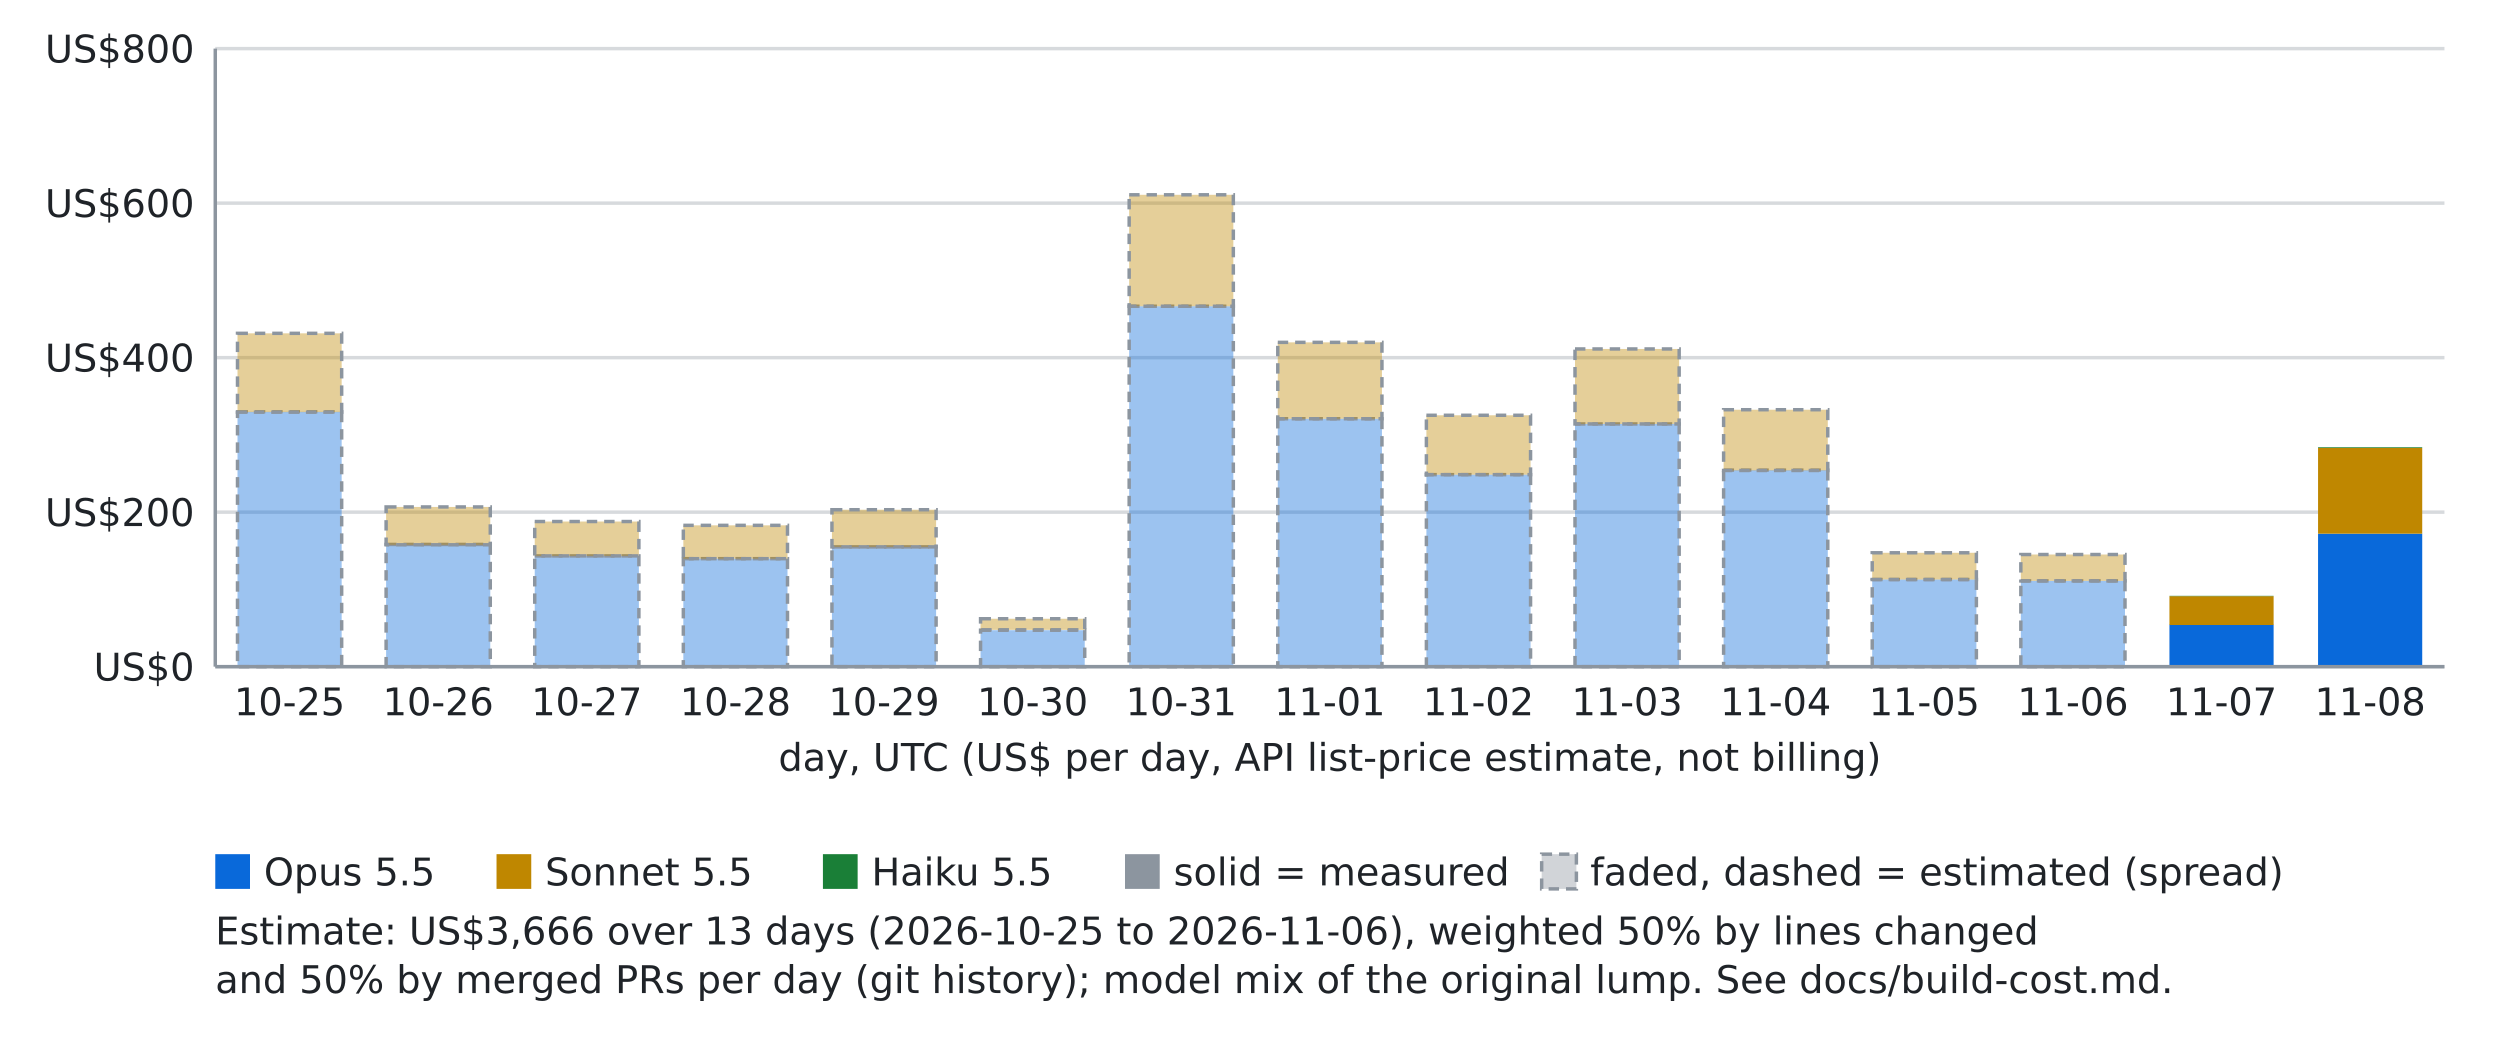
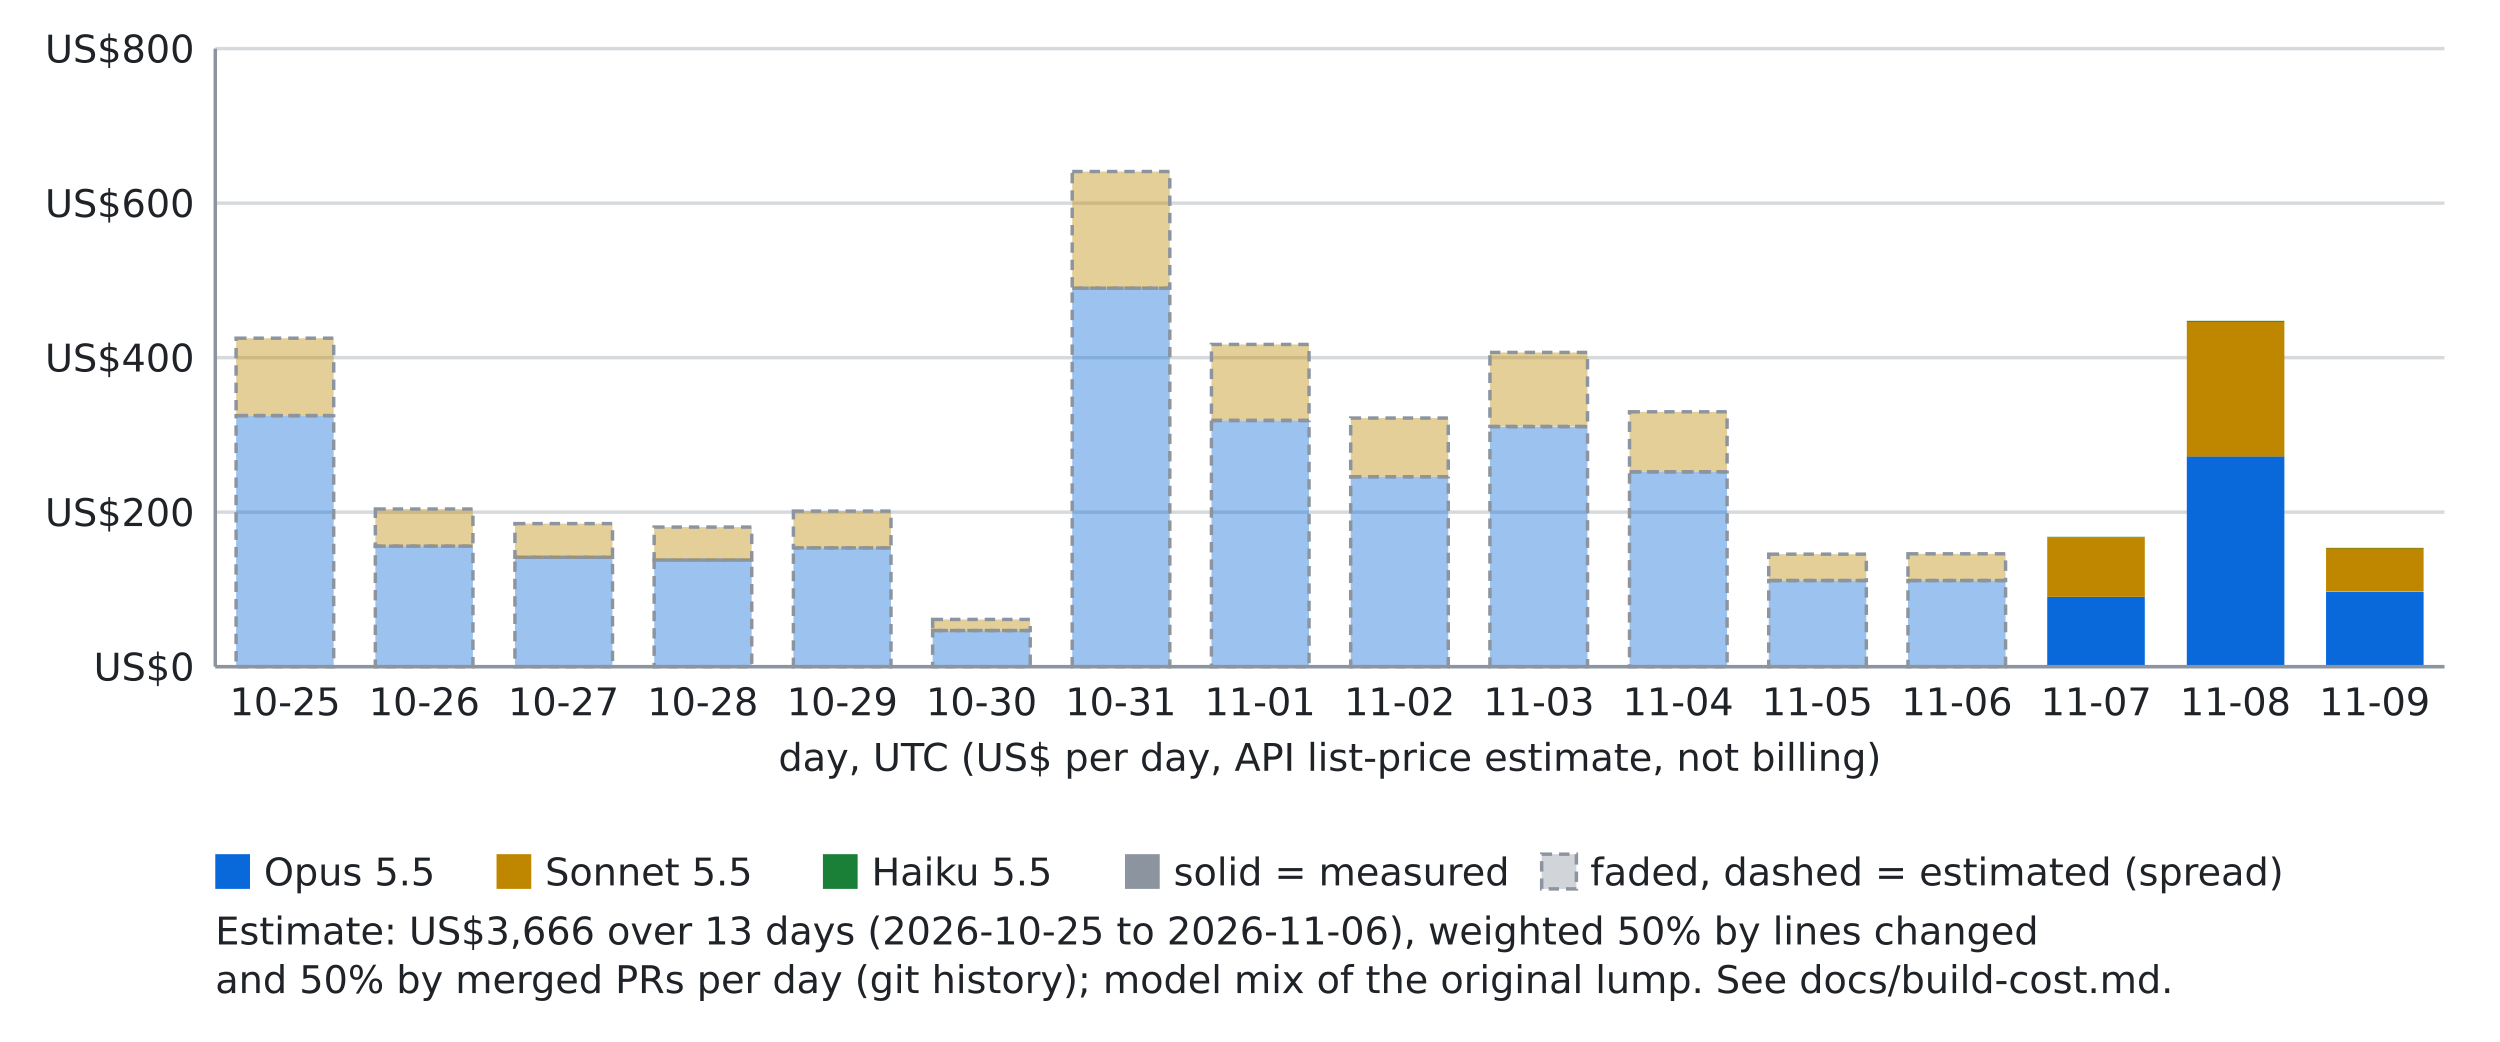
- <svg xmlns="http://www.w3.org/2000/svg" width="720" height="300" viewBox="0 0 720 300" role="img" aria-label="Daily build cost, API list-price estimate, not billing: 2026-10-25 US$432 estimated; 2026-10-26 US$207 estimated; 2026-10-27 US$188 estimated; 2026-10-28 US$183 estimated; 2026-10-29 US$203 estimated; 2026-10-30 US$62 estimated; 2026-10-31 US$611 estimated; 2026-11-01 US$420 estimated; 2026-11-02 US$325 estimated; 2026-11-03 US$411 estimated; 2026-11-04 US$333 estimated; 2026-11-05 US$148 estimated; 2026-11-06 US$145 estimated; 2026-11-07 US$92 measured; 2026-11-08 US$284 measured">
+ <svg xmlns="http://www.w3.org/2000/svg" width="720" height="300" viewBox="0 0 720 300" role="img" aria-label="Daily build cost, API list-price estimate, not billing: 2026-10-25 US$425 estimated; 2026-10-26 US$204 estimated; 2026-10-27 US$185 estimated; 2026-10-28 US$181 estimated; 2026-10-29 US$201 estimated; 2026-10-30 US$61 estimated; 2026-10-31 US$641 estimated; 2026-11-01 US$417 estimated; 2026-11-02 US$322 estimated; 2026-11-03 US$407 estimated; 2026-11-04 US$330 estimated; 2026-11-05 US$146 estimated; 2026-11-06 US$146 estimated; 2026-11-07 US$168 measured; 2026-11-08 US$448 measured; 2026-11-09 US$154 measured">
  <style>text{fill:#1f2328;font:11px Verdana,DejaVu Sans,sans-serif;font-variant-numeric:tabular-nums}.ax{stroke:#8c959f;stroke-width:1}.gr{stroke:#8c959f;stroke-opacity:.35;stroke-width:1}.est{fill-opacity:.4;stroke:#8c959f;stroke-width:1;stroke-dasharray:3 2}.key{fill:#8c959f;fill-opacity:.4;stroke:#8c959f;stroke-dasharray:3 2}.keym{fill:#8c959f}@media (prefers-color-scheme:dark){text{fill:#e6edf3}}.s0{fill:#0969da}.s1{fill:#bf8700}.s2{fill:#1a7f37}.s3{fill:#cf222e}.s4{fill:#8250df}.s5{fill:#6e7781}@media (prefers-color-scheme:dark){.s0{fill:#388bfd}.s1{fill:#d29922}.s2{fill:#3fb950}.s3{fill:#f85149}.s4{fill:#a371f7}.s5{fill:#8b949e}}</style>
  <line class="gr" x1="62" y1="192.0" x2="704" y2="192.0" />
  <text x="56" y="196.0" text-anchor="end">US$0</text>
  <line class="gr" x1="62" y1="147.5" x2="704" y2="147.5" />
  <text x="56" y="151.5" text-anchor="end">US$200</text>
  <line class="gr" x1="62" y1="103.0" x2="704" y2="103.0" />
  <text x="56" y="107.0" text-anchor="end">US$400</text>
  <line class="gr" x1="62" y1="58.5" x2="704" y2="58.5" />
  <text x="56" y="62.5" text-anchor="end">US$600</text>
  <line class="gr" x1="62" y1="14.0" x2="704" y2="14.0" />
  <text x="56" y="18.0" text-anchor="end">US$800</text>
-   <rect x="68.4" y="118.6" width="30.0" height="73.4" class="s0 est" />
-   <rect x="68.4" y="96.0" width="30.0" height="22.7" class="s1 est" />
-   <text x="83.4" y="206" text-anchor="middle">10-25</text>
-   <rect x="111.2" y="156.8" width="30.0" height="35.2" class="s0 est" />
-   <rect x="111.2" y="146.0" width="30.0" height="10.9" class="s1 est" />
-   <text x="126.2" y="206" text-anchor="middle">10-26</text>
-   <rect x="154.0" y="160.1" width="30.0" height="31.9" class="s0 est" />
-   <rect x="154.0" y="150.2" width="30.0" height="9.9" class="s1 est" />
-   <text x="169.0" y="206" text-anchor="middle">10-27</text>
-   <rect x="196.8" y="160.9" width="30.0" height="31.1" class="s0 est" />
-   <rect x="196.8" y="151.3" width="30.0" height="9.6" class="s1 est" />
-   <text x="211.8" y="206" text-anchor="middle">10-28</text>
-   <rect x="239.6" y="157.5" width="30.0" height="34.5" class="s0 est" />
-   <rect x="239.6" y="146.8" width="30.0" height="10.7" class="s1 est" />
-   <text x="254.6" y="206" text-anchor="middle">10-29</text>
-   <rect x="282.4" y="181.5" width="30.0" height="10.5" class="s0 est" />
-   <rect x="282.4" y="178.2" width="30.0" height="3.2" class="s1 est" />
-   <text x="297.4" y="206" text-anchor="middle">10-30</text>
-   <rect x="325.2" y="88.2" width="30.0" height="103.8" class="s0 est" />
-   <rect x="325.2" y="56.1" width="30.0" height="32.1" class="s1 est" />
-   <text x="340.2" y="206" text-anchor="middle">10-31</text>
-   <rect x="368.0" y="120.6" width="30.0" height="71.4" class="s0 est" />
-   <rect x="368.0" y="98.6" width="30.0" height="22.0" class="s1 est" />
-   <text x="383.0" y="206" text-anchor="middle">11-01</text>
-   <rect x="410.8" y="136.7" width="30.0" height="55.3" class="s0 est" />
-   <rect x="410.8" y="119.6" width="30.0" height="17.1" class="s1 est" />
-   <text x="425.8" y="206" text-anchor="middle">11-02</text>
-   <rect x="453.6" y="122.1" width="30.0" height="69.9" class="s0 est" />
-   <rect x="453.6" y="100.5" width="30.0" height="21.6" class="s1 est" />
-   <text x="468.6" y="206" text-anchor="middle">11-03</text>
-   <rect x="496.4" y="135.4" width="30.0" height="56.6" class="s0 est" />
-   <rect x="496.4" y="118.0" width="30.0" height="17.5" class="s1 est" />
-   <text x="511.4" y="206" text-anchor="middle">11-04</text>
-   <rect x="539.2" y="166.9" width="30.0" height="25.1" class="s0 est" />
-   <rect x="539.2" y="159.2" width="30.0" height="7.7" class="s1 est" />
-   <text x="554.2" y="206" text-anchor="middle">11-05</text>
-   <rect x="582.0" y="167.3" width="30.0" height="24.7" class="s0 est" />
-   <rect x="582.0" y="159.7" width="30.0" height="7.6" class="s1 est" />
-   <text x="597.0" y="206" text-anchor="middle">11-06</text>
-   <rect x="624.8" y="179.9" width="30.0" height="12.1" class="s0" />
-   <rect x="624.8" y="171.7" width="30.0" height="8.3" class="s1" />
-   <rect x="624.8" y="171.6" width="30.0" height="0.1" class="s2" />
-   <text x="639.8" y="206" text-anchor="middle">11-07</text>
-   <rect x="667.6" y="153.7" width="30.0" height="38.3" class="s0" />
-   <rect x="667.6" y="129.0" width="30.0" height="24.7" class="s1" />
-   <rect x="667.6" y="128.8" width="30.0" height="0.2" class="s2" />
-   <text x="682.6" y="206" text-anchor="middle">11-08</text>
+   <rect x="68.0" y="119.7" width="28.1" height="72.3" class="s0 est" />
+   <rect x="68.0" y="97.4" width="28.1" height="22.3" class="s1 est" />
+   <text x="82.1" y="206" text-anchor="middle">10-25</text>
+   <rect x="108.1" y="157.3" width="28.1" height="34.7" class="s0 est" />
+   <rect x="108.1" y="146.6" width="28.1" height="10.7" class="s1 est" />
+   <text x="122.2" y="206" text-anchor="middle">10-26</text>
+   <rect x="148.3" y="160.5" width="28.1" height="31.5" class="s0 est" />
+   <rect x="148.3" y="150.8" width="28.1" height="9.7" class="s1 est" />
+   <text x="162.3" y="206" text-anchor="middle">10-27</text>
+   <rect x="188.4" y="161.3" width="28.1" height="30.7" class="s0 est" />
+   <rect x="188.4" y="151.8" width="28.1" height="9.5" class="s1 est" />
+   <text x="202.4" y="206" text-anchor="middle">10-28</text>
+   <rect x="228.5" y="157.8" width="28.1" height="34.2" class="s0 est" />
+   <rect x="228.5" y="147.2" width="28.1" height="10.6" class="s1 est" />
+   <text x="242.6" y="206" text-anchor="middle">10-29</text>
+   <rect x="268.6" y="181.6" width="28.1" height="10.4" class="s0 est" />
+   <rect x="268.6" y="178.4" width="28.1" height="3.2" class="s1 est" />
+   <text x="282.7" y="206" text-anchor="middle">10-30</text>
+   <rect x="308.8" y="83.0" width="28.1" height="109.0" class="s0 est" />
+   <rect x="308.8" y="49.4" width="28.1" height="33.6" class="s1 est" />
+   <text x="322.8" y="206" text-anchor="middle">10-31</text>
+   <rect x="348.9" y="121.1" width="28.1" height="70.9" class="s0 est" />
+   <rect x="348.9" y="99.2" width="28.1" height="21.9" class="s1 est" />
+   <text x="362.9" y="206" text-anchor="middle">11-01</text>
+   <rect x="389.0" y="137.3" width="28.1" height="54.7" class="s0 est" />
+   <rect x="389.0" y="120.4" width="28.1" height="16.9" class="s1 est" />
+   <text x="403.1" y="206" text-anchor="middle">11-02</text>
+   <rect x="429.1" y="122.9" width="28.1" height="69.1" class="s0 est" />
+   <rect x="429.1" y="101.5" width="28.1" height="21.3" class="s1 est" />
+   <text x="443.2" y="206" text-anchor="middle">11-03</text>
+   <rect x="469.3" y="135.9" width="28.1" height="56.1" class="s0 est" />
+   <rect x="469.3" y="118.6" width="28.1" height="17.3" class="s1 est" />
+   <text x="483.3" y="206" text-anchor="middle">11-04</text>
+   <rect x="509.4" y="167.2" width="28.1" height="24.8" class="s0 est" />
+   <rect x="509.4" y="159.6" width="28.1" height="7.6" class="s1 est" />
+   <text x="523.4" y="206" text-anchor="middle">11-05</text>
+   <rect x="549.5" y="167.2" width="28.1" height="24.8" class="s0 est" />
+   <rect x="549.5" y="159.5" width="28.1" height="7.7" class="s1 est" />
+   <text x="563.6" y="206" text-anchor="middle">11-06</text>
+   <rect x="589.6" y="171.9" width="28.1" height="20.1" class="s0" />
+   <rect x="589.6" y="154.7" width="28.1" height="17.2" class="s1" />
+   <rect x="589.6" y="154.6" width="28.1" height="0.1" class="s2" />
+   <text x="603.7" y="206" text-anchor="middle">11-07</text>
+   <rect x="629.8" y="131.4" width="28.1" height="60.6" class="s0" />
+   <rect x="629.8" y="92.7" width="28.1" height="38.8" class="s1" />
+   <rect x="629.8" y="92.4" width="28.1" height="0.3" class="s2" />
+   <text x="643.8" y="206" text-anchor="middle">11-08</text>
+   <rect x="669.9" y="170.5" width="28.1" height="21.5" class="s0" />
+   <rect x="669.9" y="157.8" width="28.1" height="12.6" class="s1" />
+   <rect x="669.9" y="157.8" width="28.1" height="0.1" class="s2" />
+   <text x="683.9" y="206" text-anchor="middle">11-09</text>
  <line class="ax" x1="62" y1="14" x2="62" y2="192" />
  <line class="ax" x1="62" y1="192" x2="704" y2="192" />
  <text x="383" y="222" text-anchor="middle">day, UTC (US$ per day, API list-price estimate, not billing)</text>
  <rect x="62" y="246" width="10" height="10" class="s0" />
  <text x="76" y="255">Opus 5.5</text>
  <rect x="143" y="246" width="10" height="10" class="s1" />
  <text x="157" y="255">Sonnet 5.5</text>
  <rect x="237" y="246" width="10" height="10" class="s2" />
  <text x="251" y="255">Haiku 5.5</text>
  <rect x="324" y="246" width="10" height="10" class="keym" />
  <text x="338" y="255">solid = measured</text>
  <rect x="444" y="246" width="10" height="10" class="key" />
  <text x="458" y="255">faded, dashed = estimated (spread)</text>
  <text x="62" y="272">Estimate: US$3,666 over 13 days (2026-10-25 to 2026-11-06), weighted 50% by lines changed</text>
  <text x="62" y="286">and 50% by merged PRs per day (git history); model mix of the original lump. See docs/build-cost.md.</text>
</svg>
